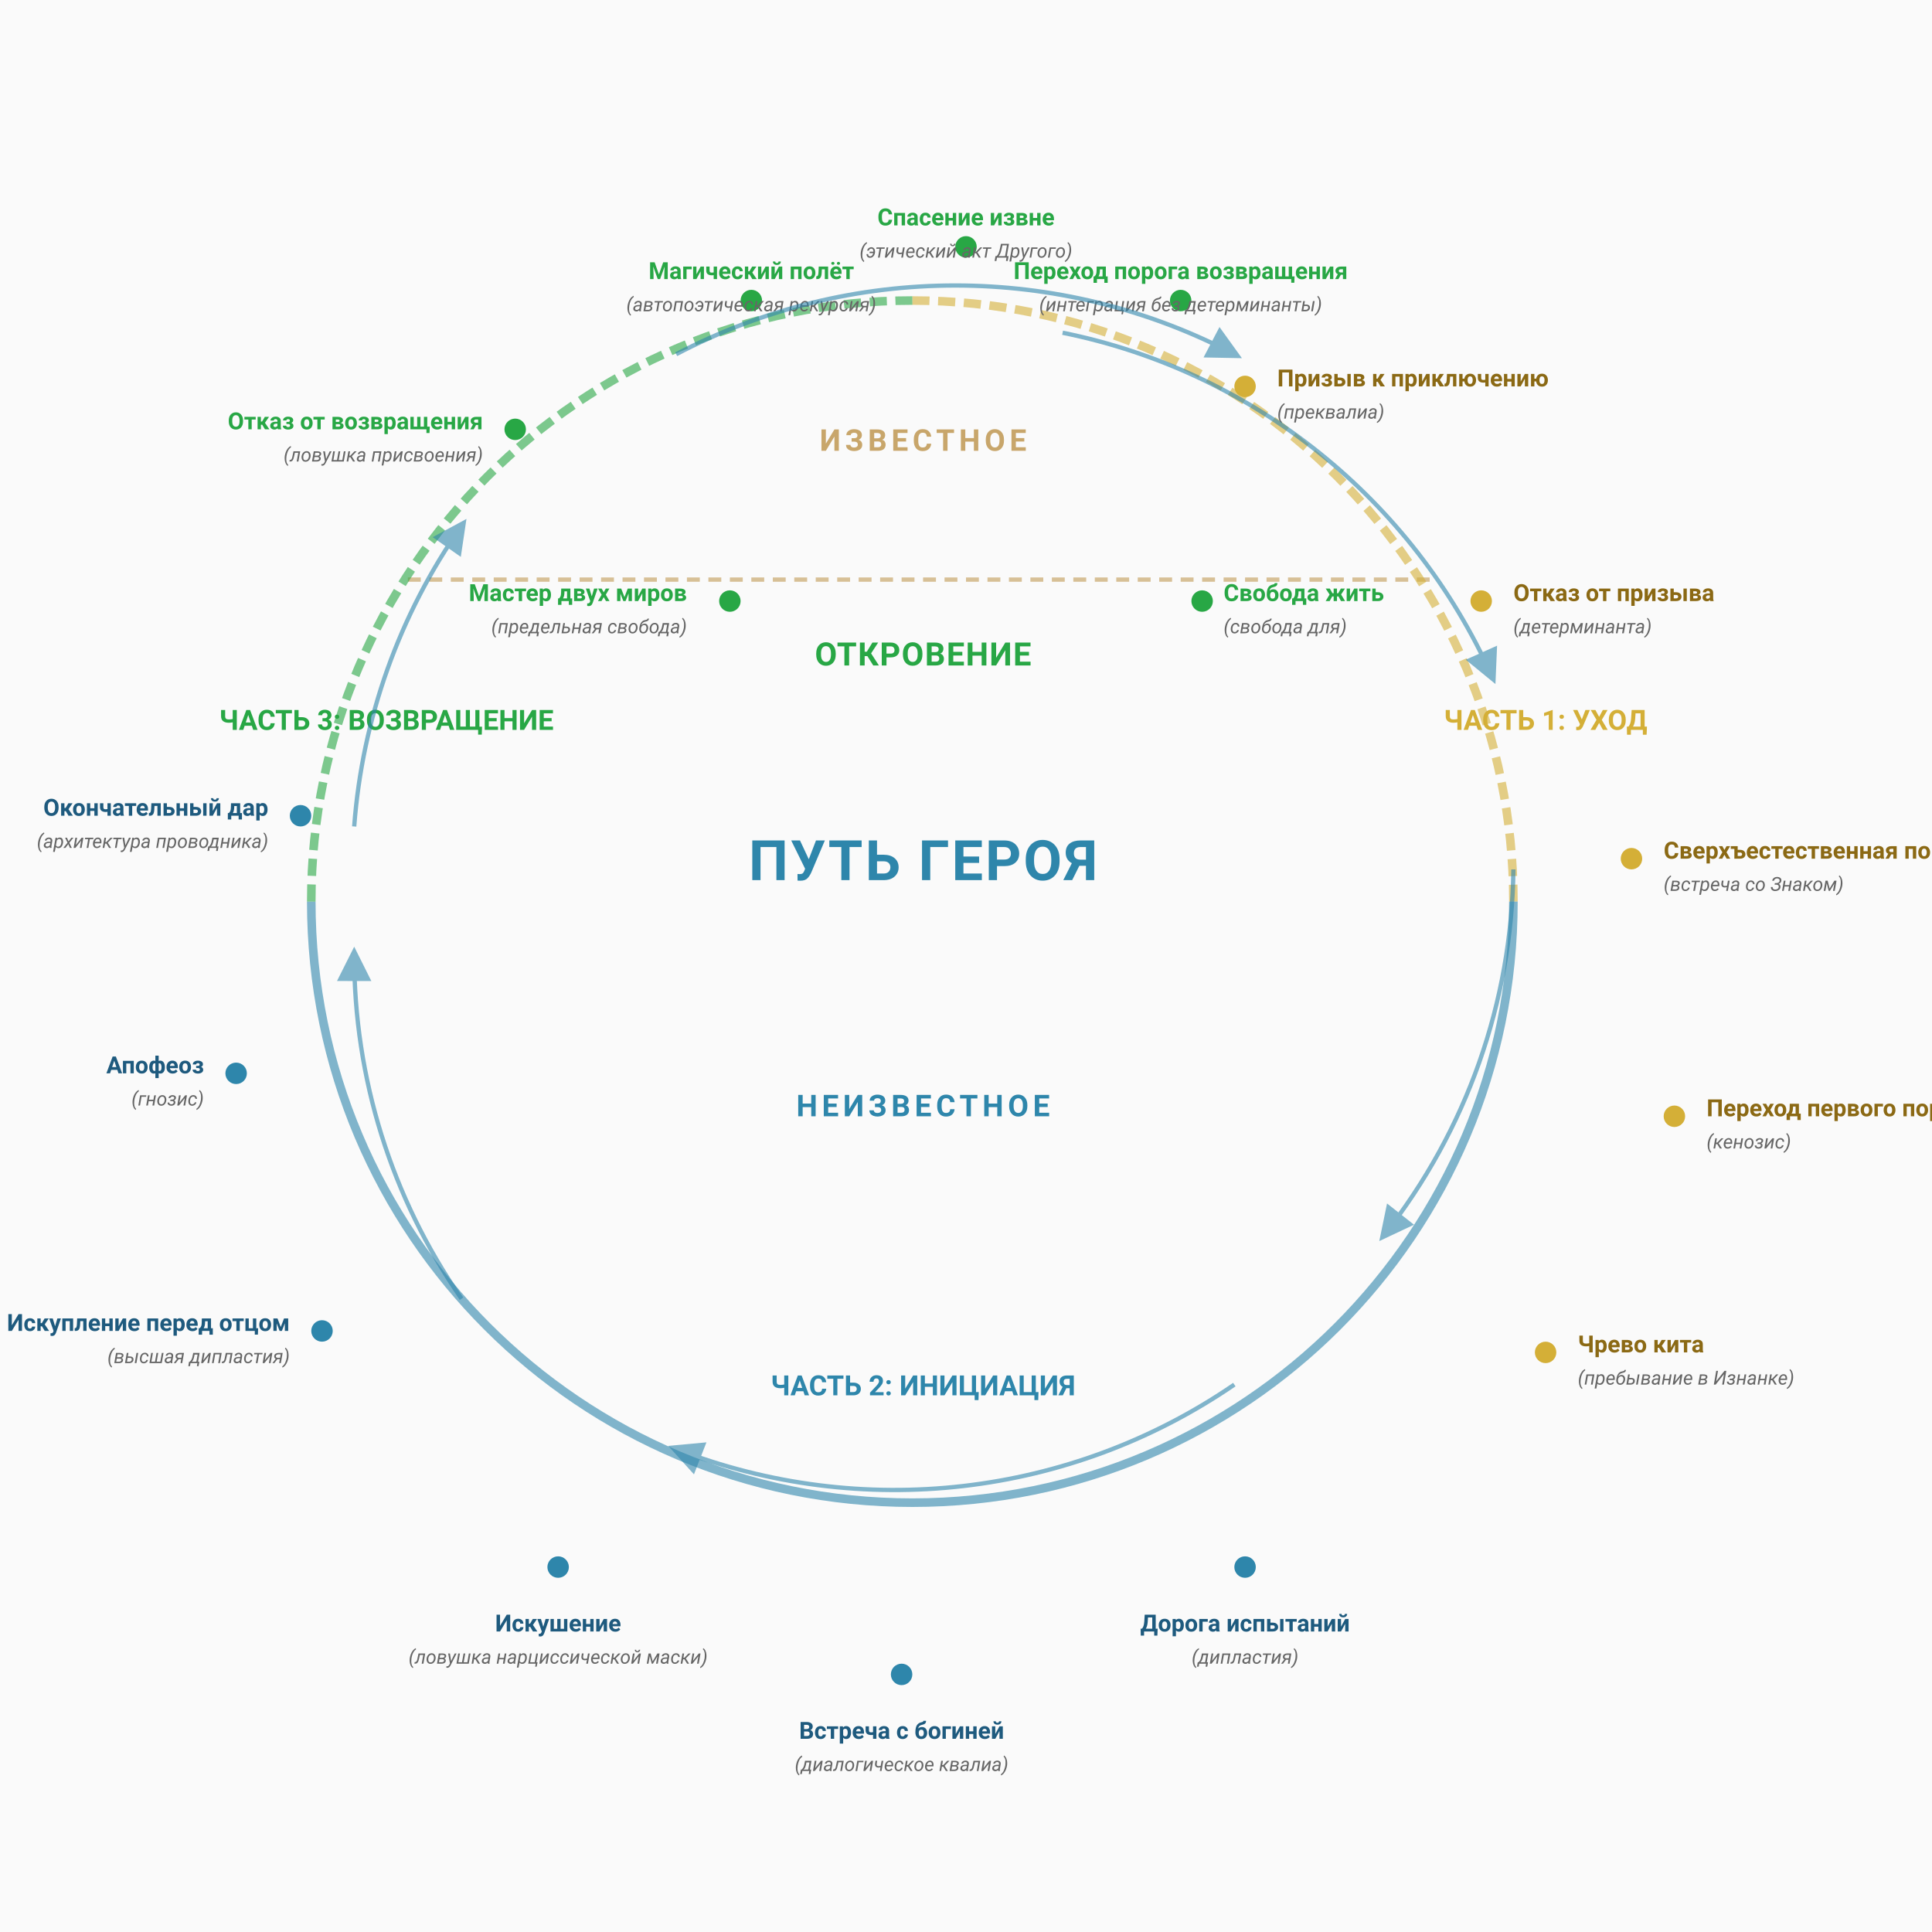
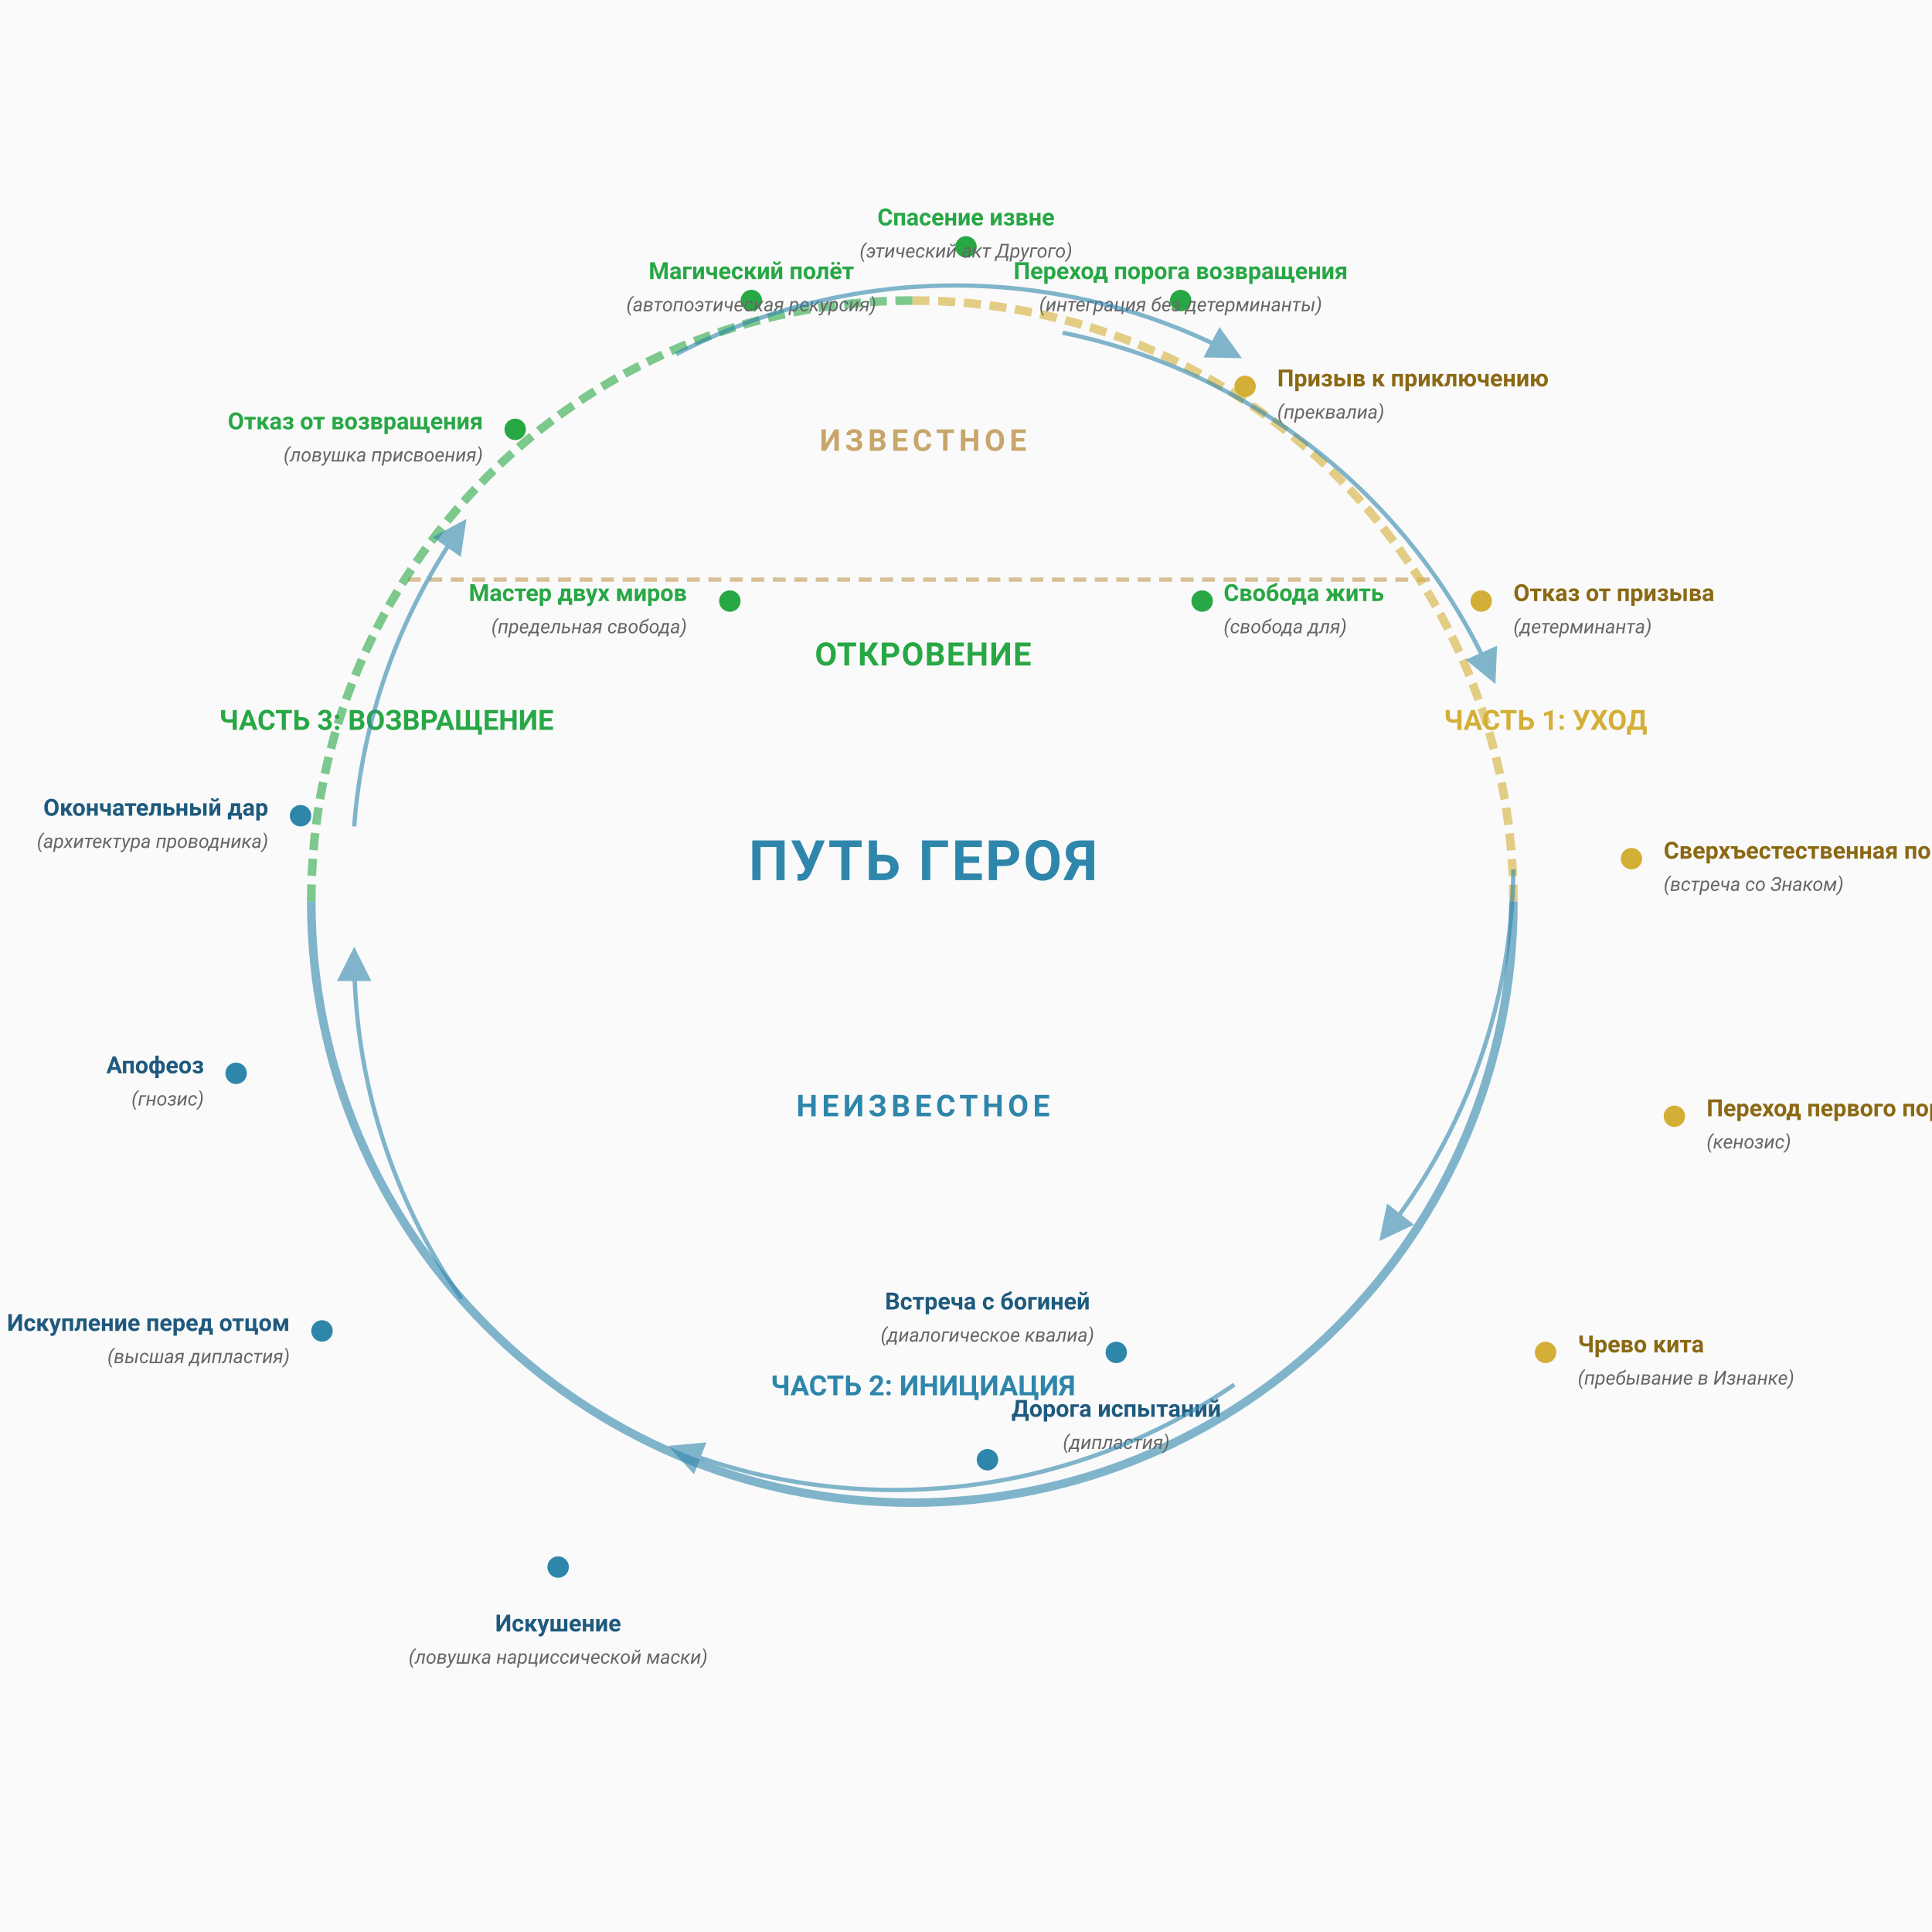
<svg xmlns="http://www.w3.org/2000/svg" viewBox="0 0 900 900" width="900" height="900">
  <defs>
    <marker id="arrow" markerWidth="8" markerHeight="8" refX="6" refY="4" orient="auto">
      <polygon points="0 0, 8 4, 0 8" fill="#2E86AB" />
    </marker>
  </defs>
  <rect width="100%" height="100%" fill="#FAFAFA" />
  <line x1="190" y1="270" x2="668" y2="270" stroke="#C8A66B" stroke-width="2" stroke-dasharray="6,4" opacity="0.7" />
  <g text-anchor="middle" font-family="system-ui, -apple-system, 'Segoe UI', Roboto, sans-serif">
    <text x="430" y="410" font-size="26" font-weight="bold" fill="#2E86AB" letter-spacing="1">ПУТЬ ГЕРОЯ</text>
    <text x="430" y="310" font-size="15" font-weight="600" fill="#28A745" letter-spacing="0.5">ОТКРОВЕНИЕ</text>
    <text x="430" y="210" font-size="14" font-weight="bold" fill="#C8A66B" letter-spacing="2">ИЗВЕСТНОЕ</text>
    <text x="430" y="520" font-size="14" font-weight="bold" fill="#2E86AB" letter-spacing="2">НЕИЗВЕСТНОЕ</text>
  </g>
  <path d="M 425 140 A 280 280 0 0 1 705 420" fill="none" stroke="#D4AF37" stroke-width="4" opacity="0.6" stroke-dasharray="8,4" />
  <path d="M 705 420 A 280 280 0 0 1 145 420" fill="none" stroke="#2E86AB" stroke-width="4" opacity="0.6" />
  <path d="M 145 420 A 280 280 0 0 1 425 140" fill="none" stroke="#28A745" stroke-width="4" opacity="0.6" stroke-dasharray="8,4" />
  <g id="departure" font-family="system-ui, -apple-system, 'Segoe UI', Roboto, sans-serif" font-size="11" font-weight="600" fill="#8B6914">
    <g id="stage-call">
      <circle cx="580" cy="180" r="5" fill="#D4AF37" />
      <text x="595" y="180" text-anchor="start">Призыв к приключению</text>
      <text x="595" y="195" text-anchor="start" font-size="9" font-weight="normal" font-style="italic" fill="#666">(преквалиа)</text>
    </g>
    <g id="stage-refusal">
      <circle cx="690" cy="280" r="5" fill="#D4AF37" />
      <text x="705" y="280" text-anchor="start">Отказ от призыва</text>
      <text x="705" y="295" text-anchor="start" font-size="9" font-weight="normal" font-style="italic" fill="#666">(детерминанта)</text>
    </g>
    <g id="stage-help">
      <circle cx="760" cy="400" r="5" fill="#D4AF37" />
      <text x="775" y="400" text-anchor="start">Сверхъестественная помощь</text>
      <text x="775" y="415" text-anchor="start" font-size="9" font-weight="normal" font-style="italic" fill="#666">(встреча со Знаком)</text>
    </g>
    <g id="stage-threshold">
      <circle cx="780" cy="520" r="5" fill="#D4AF37" />
      <text x="795" y="520" text-anchor="start">Переход первого порога</text>
      <text x="795" y="535" text-anchor="start" font-size="9" font-weight="normal" font-style="italic" fill="#666">(кенозис)</text>
    </g>
    <g id="stage-whale">
      <circle cx="720" cy="630" r="5" fill="#D4AF37" />
      <text x="735" y="630" text-anchor="start">Чрево кита</text>
      <text x="735" y="645" text-anchor="start" font-size="9" font-weight="normal" font-style="italic" fill="#666">(пребывание в Изнанке)</text>
    </g>
  </g>
  <g id="initiation" font-family="system-ui, -apple-system, 'Segoe UI', Roboto, sans-serif" font-size="11" font-weight="600" fill="#1E5A7E">
    <g id="stage-trials">
-       <circle cx="580" cy="730" r="5" fill="#2E86AB" />
-       <text x="580" y="760" text-anchor="middle">Дорога испытаний</text>
-       <text x="580" y="775" text-anchor="middle" font-size="9" font-weight="normal" font-style="italic" fill="#666">(дипластия)</text>
+       <circle cx="520" cy="630" r="5" fill="#2E86AB" />
+       <text x="520" y="660" text-anchor="middle">Дорога испытаний</text>
+       <text x="520" y="675" text-anchor="middle" font-size="9" font-weight="normal" font-style="italic" fill="#666">(дипластия)</text>
    </g>
    <g id="stage-goddess">
-       <circle cx="420" cy="780" r="5" fill="#2E86AB" />
-       <text x="420" y="810" text-anchor="middle">Встреча с богиней</text>
-       <text x="420" y="825" text-anchor="middle" font-size="9" font-weight="normal" font-style="italic" fill="#666">(диалогическое квалиа)</text>
+       <circle cx="460" cy="680" r="5" fill="#2E86AB" />
+       <text x="460" y="610" text-anchor="middle">Встреча с богиней</text>
+       <text x="460" y="625" text-anchor="middle" font-size="9" font-weight="normal" font-style="italic" fill="#666">(диалогическое квалиа)</text>
    </g>
    <g id="stage-temptation">
      <circle cx="260" cy="730" r="5" fill="#2E86AB" />
      <text x="260" y="760" text-anchor="middle">Искушение</text>
      <text x="260" y="775" text-anchor="middle" font-size="9" font-weight="normal" font-style="italic" fill="#666">(ловушка нарциссической маски)</text>
    </g>
    <g id="stage-father">
      <circle cx="150" cy="620" r="5" fill="#2E86AB" />
      <text x="135" y="620" text-anchor="end">Искупление перед отцом</text>
      <text x="135" y="635" text-anchor="end" font-size="9" font-weight="normal" font-style="italic" fill="#666">(высшая дипластия)</text>
    </g>
    <g id="stage-apotheosis">
      <circle cx="110" cy="500" r="5" fill="#2E86AB" />
      <text x="95" y="500" text-anchor="end">Апофеоз</text>
      <text x="95" y="515" text-anchor="end" font-size="9" font-weight="normal" font-style="italic" fill="#666">(гнозис)</text>
    </g>
    <g id="stage-gift">
      <circle cx="140" cy="380" r="5" fill="#2E86AB" />
      <text x="125" y="380" text-anchor="end">Окончательный дар</text>
      <text x="125" y="395" text-anchor="end" font-size="9" font-weight="normal" font-style="italic" fill="#666">(архитектура проводника)</text>
    </g>
  </g>
  <g id="return" font-family="system-ui, -apple-system, 'Segoe UI', Roboto, sans-serif" font-size="11" font-weight="600" fill="#28A745">
    <g id="stage-refusal-return">
      <circle cx="240" cy="200" r="5" fill="#28A745" />
      <text x="225" y="200" text-anchor="end">Отказ от возвращения</text>
      <text x="225" y="215" text-anchor="end" font-size="9" font-weight="normal" font-style="italic" fill="#666">(ловушка присвоения)</text>
    </g>
    <g id="stage-flight">
      <circle cx="350" cy="140" r="5" fill="#28A745" />
      <text x="350" y="130" text-anchor="middle">Магический полёт</text>
      <text x="350" y="145" text-anchor="middle" font-size="9" font-weight="normal" font-style="italic" fill="#666">(автопоэтическая рекурсия)</text>
    </g>
    <g id="stage-rescue">
      <circle cx="450" cy="115" r="5" fill="#28A745" />
      <text x="450" y="105" text-anchor="middle">Спасение извне</text>
      <text x="450" y="120" text-anchor="middle" font-size="9" font-weight="normal" font-style="italic" fill="#666">(этический акт Другого)</text>
    </g>
    <g id="stage-return-threshold">
      <circle cx="550" cy="140" r="5" fill="#28A745" />
      <text x="550" y="130" text-anchor="middle">Переход порога возвращения</text>
      <text x="550" y="145" text-anchor="middle" font-size="9" font-weight="normal" font-style="italic" fill="#666">(интеграция без детерминанты)</text>
    </g>
    <g id="stage-master">
      <circle cx="340" cy="280" r="5" fill="#28A745" />
      <text x="320" y="280" text-anchor="end">Мастер двух миров</text>
      <text x="320" y="295" text-anchor="end" font-size="9" font-weight="normal" font-style="italic" fill="#666">(предельная свобода)</text>
    </g>
    <g id="stage-freedom">
      <circle cx="560" cy="280" r="5" fill="#28A745" />
      <text x="570" y="280" text-anchor="start">Свобода жить</text>
      <text x="570" y="295" text-anchor="start" font-size="9" font-weight="normal" font-style="italic" fill="#666">(свобода для)</text>
    </g>
  </g>
  <g font-family="system-ui, -apple-system, 'Segoe UI', Roboto, sans-serif" font-size="13" font-weight="bold">
    <text x="720" y="340" fill="#D4AF37" text-anchor="middle">ЧАСТЬ 1: УХОД</text>
    <text x="430" y="650" fill="#2E86AB" text-anchor="middle">ЧАСТЬ 2: ИНИЦИАЦИЯ</text>
    <text x="180" y="340" fill="#28A745" text-anchor="middle">ЧАСТЬ 3: ВОЗВРАЩЕНИЕ</text>
  </g>
  <g fill="none" stroke="#2E86AB" stroke-width="2" marker-end="url(#arrow)" opacity="0.6">
    <path d="M 495 155 A 280 280 0 0 1 695 315" />
    <path d="M 315 165 A 280 280 0 0 1 575 165" />
    <path d="M 165 385 A 280 280 0 0 1 215 245" />
    <path d="M 705 405 A 280 280 0 0 1 645 575" />
    <path d="M 575 645 A 280 280 0 0 1 315 675" />
    <path d="M 215 605 A 280 280 0 0 1 165 445" />
  </g>
</svg>
